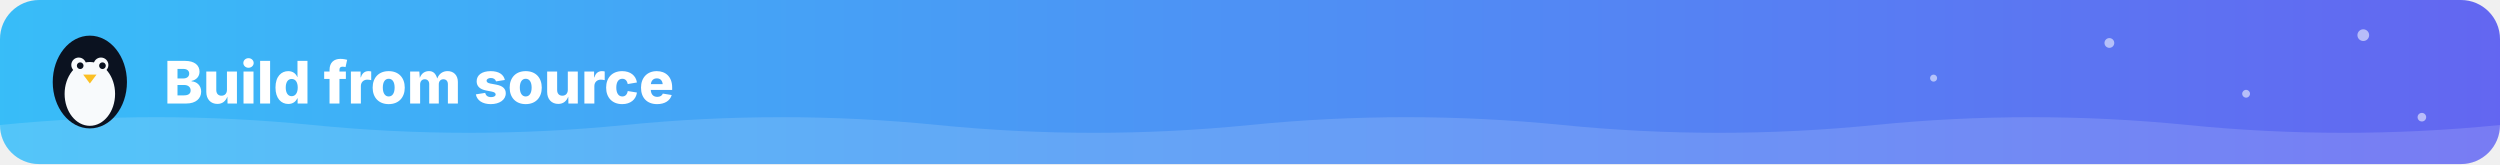
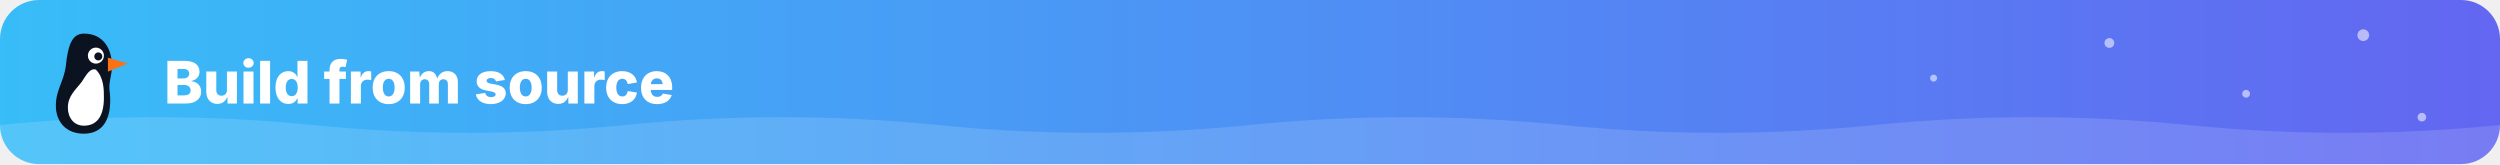
<svg xmlns="http://www.w3.org/2000/svg" width="1280" height="84" viewBox="0 0 1280 84" role="img" aria-label="Build from source">
  <defs>
    <linearGradient id="h" x1="0" y1="0" x2="1" y2="0">
      <stop offset="0" stop-color="#38bdf8" />
      <stop offset="1" stop-color="#6366f1" />
    </linearGradient>
  </defs>
  <clipPath id="hc">
    <rect width="1280" height="84" rx="20" />
  </clipPath>
  <g clip-path="url(#hc)">
    <rect width="1280" height="84" fill="url(#h)" />
    <path d="M0 64 Q80 56 160 64 T320 64 T480 64 T640 64 T800 64 T960 64 T1120 64 T1280 64 V84 H0 Z" fill="#fff" opacity=".14" />
  </g>
-   <g transform="translate(46 42) scale(.19)">
-     <ellipse cx="0" cy="0" rx="100" ry="125" fill="#0b1220" />
-     <ellipse cx="0" cy="32" rx="68" ry="86" fill="#f8fafc" />
-     <circle cx="-30" cy="-46" r="20" fill="#f8fafc" />
-     <circle cx="30" cy="-46" r="20" fill="#f8fafc" />
-     <circle cx="-26" cy="-44" r="9" fill="#0b1220" />
-     <circle cx="34" cy="-44" r="9" fill="#0b1220" />
-     <path d="M-18 -20 H18 L0 4 Z" fill="#fbbf24" />
+   <g transform="translate(4 9) scale(2.05)">
+     <path d="M19 4 C24 4 26 8 26 12 C26 15 25 16 25.5 19 C26 25 24 29 19 29 C14.5 29 12 26 12 22 C12 18 14 16 14.5 12 C15 7 16 4 19 4 Z" fill="#0b1220" />
+     <path d="M22 13 C24 15 24 18 24 20 C24 25 22 27 19 27 C16.5 27 15 25 15 22.5 C15 19.5 17 18 18.5 16 C19.5 14.5 20.5 12.5 22 13 Z" fill="#fff" />
+     <path d="M25 10 L30 11.5 L25 13.5 Z" fill="#f97316" />
+     <circle cx="22" cy="9.5" r="2" fill="#fff" />
+     <circle cx="22.6" cy="9.7" r="1" fill="#0b1220" />
  </g>
  <text x="84" y="53" font-family="'Segoe UI', Inter, 'Helvetica Neue', Ubuntu, Cantarell, Arial, sans-serif" font-size="30" font-weight="800" fill="#fff">Build from source</text>
  <g fill="#fff" opacity=".55">
    <circle cx="1080" cy="22" r="2.5" />
    <circle cx="1150" cy="48" r="2" />
    <circle cx="1210" cy="18" r="3" />
    <circle cx="990" cy="40" r="1.8" />
    <circle cx="1240" cy="60" r="2.2" />
  </g>
</svg>
